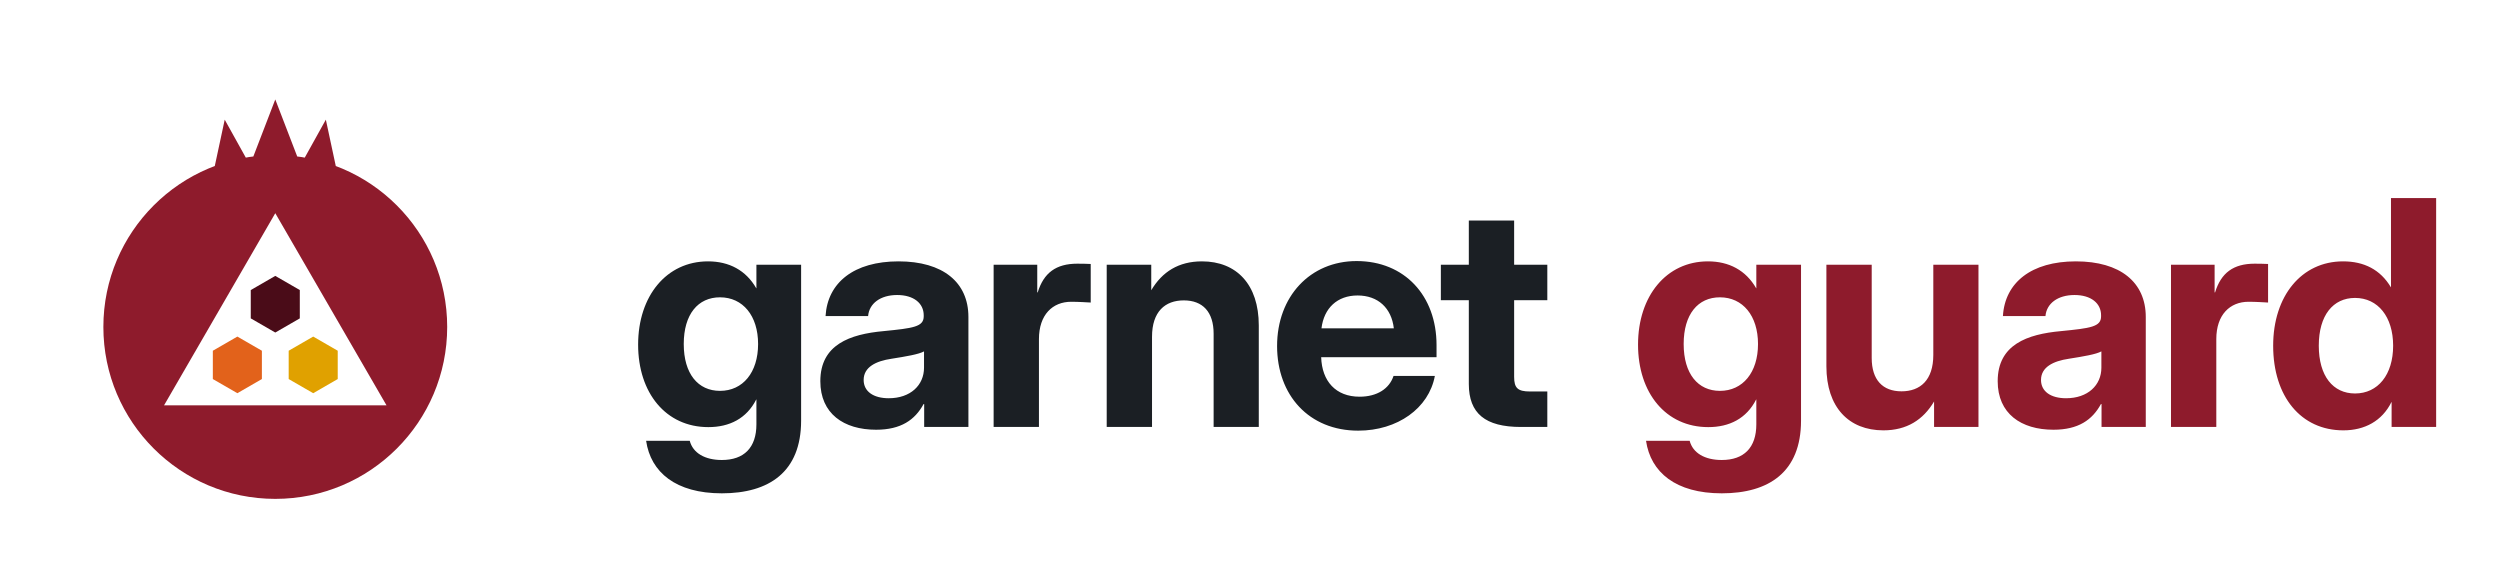
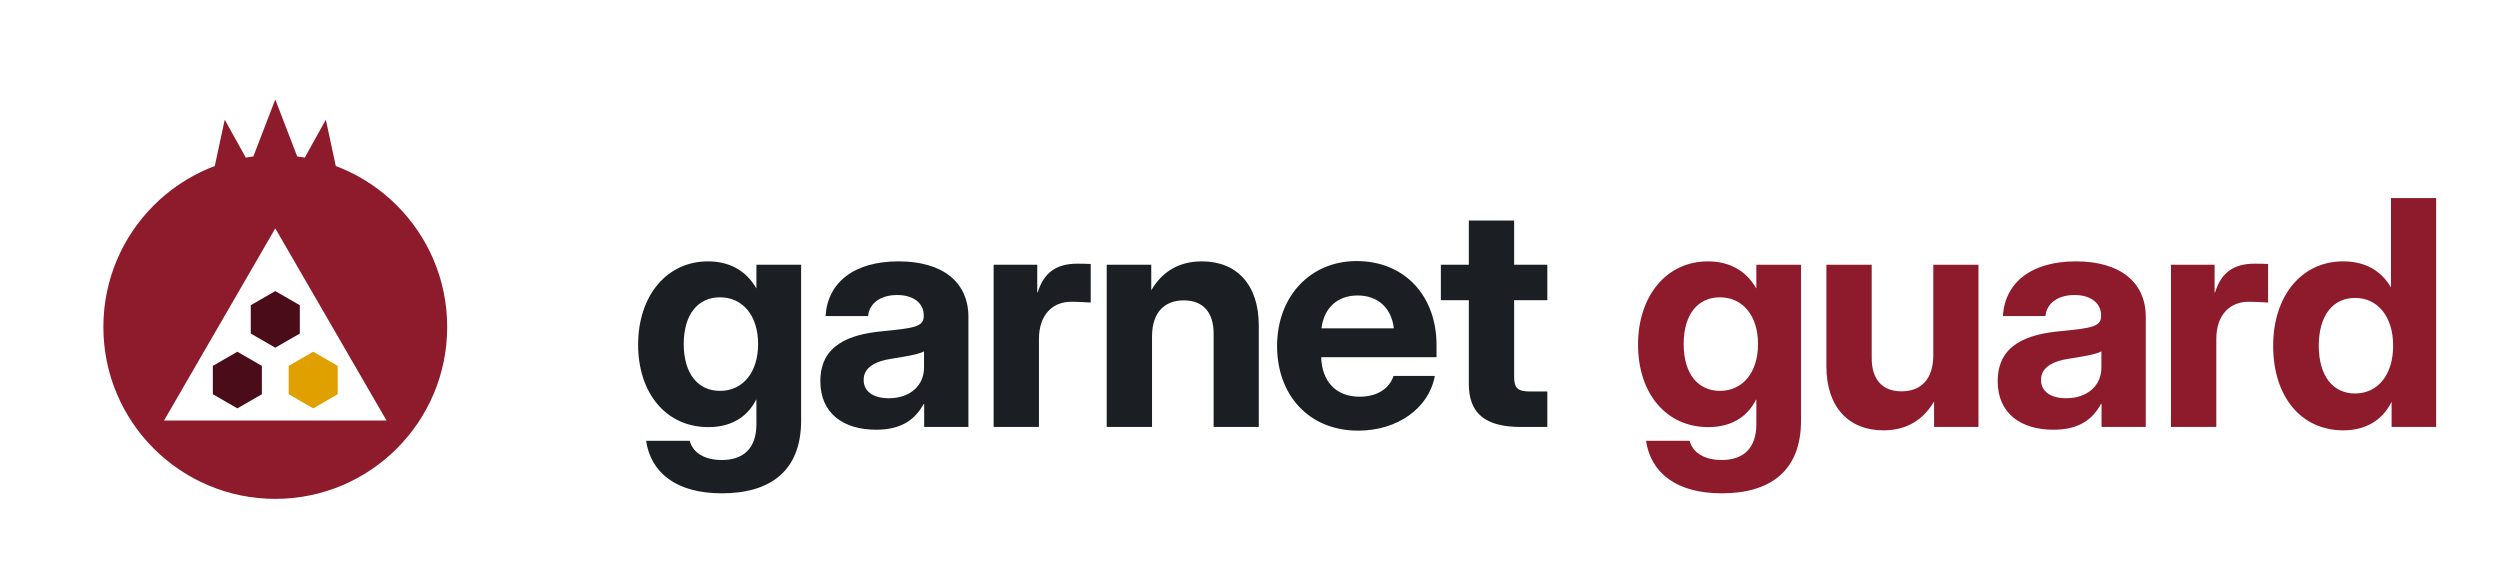
<svg xmlns="http://www.w3.org/2000/svg" viewBox="0 0 445 100" width="445" height="100" role="img" aria-label="Garnet Guard">
  <g transform="translate(4,6) scale(0.9)">
-     <path d="M84,58 A34,34 0 1 1 16,58 A34,34 0 1 1 84,58 Z M37,31 L40,17 L45,26 L50,13 L55,26 L60,17 L63,31 Z M28,73.5 L72,73.5 L50,35.5 Z" fill="#8E1B2C" fill-rule="nonzero" />
-     <polygon points="50.00,47.90 54.85,50.70 54.85,56.30 50.00,59.10 45.15,56.30 45.15,50.70" fill="#4A0C18" />
-     <polygon points="42.50,59.90 47.35,62.70 47.35,68.30 42.50,71.10 37.65,68.30 37.65,62.70" fill="#E2621B" />
-     <polygon points="57.50,59.90 62.35,62.70 62.35,68.30 57.50,71.10 52.65,68.30 52.65,62.70" fill="#E0A100" />
+     <path d="M84,58 A34,34 0 1 1 16,58 A34,34 0 1 1 84,58 Z M37,31 L40,17 L45,26 L50,13 L55,26 L60,17 L63,31 Z M28,76.5 L72,76.5 L50,38.5 Z" fill="#8E1B2C" fill-rule="nonzero" />
+     <polygon points="50.00,50.90 54.85,53.70 54.85,59.30 50.00,62.10 45.15,59.30 45.15,53.70" fill="#4A0C18" />
+     <polygon points="42.50,62.90 47.35,65.70 47.35,71.30 42.50,74.10 37.65,71.30 37.65,65.70" fill="#4A0C18" />
+     <polygon points="57.50,62.90 62.35,65.70 62.35,71.30 57.50,74.10 52.65,71.30 52.65,65.70" fill="#E0A100" />
  </g>
  <path d="M128.488 87.812C136.855 87.812 142.598 84.039 142.598 74.879V47.125H134.641V51.309H134.613C132.781 48.109 129.773 46.523 126.027 46.523C118.645 46.523 113.586 52.676 113.586 61.344C113.586 69.957 118.535 76.027 126.082 76.027C129.855 76.027 132.891 74.496 134.613 71.105H134.641V75.535C134.641 79.691 132.426 81.879 128.488 81.879C125.48 81.879 123.348 80.648 122.773 78.461H115.008C115.828 84.066 120.285 87.812 128.488 87.812ZM128.16 69.574C124.25 69.574 121.707 66.539 121.707 61.234C121.707 55.93 124.25 52.922 128.16 52.922C132.234 52.922 134.941 56.203 134.941 61.234C134.941 66.293 132.234 69.574 128.16 69.574ZM155.945 76.492C160.374 76.492 162.863 74.742 164.394 71.926H164.503V76.0H172.378V56.422C172.378 50.242 167.839 46.523 159.937 46.523C152.007 46.523 147.304 50.297 146.948 56.258H154.523C154.714 54.043 156.683 52.512 159.691 52.512C162.644 52.512 164.421 53.988 164.421 56.121V56.312C164.421 58.172 162.562 58.418 157.284 58.938C151.269 59.484 146.019 61.344 146.019 67.852C146.019 73.621 150.175 76.492 155.945 76.492ZM158.187 70.887C155.48 70.887 153.73 69.684 153.73 67.633C153.73 65.336 155.917 64.27 158.679 63.859C161.277 63.449 163.546 63.066 164.476 62.547V65.445C164.476 68.562 162.07 70.887 158.187 70.887ZM176.866 76.0H184.932V60.359C184.932 56.012 187.366 53.715 190.674 53.715C192.041 53.715 193.545 53.824 194.147 53.852V46.988C193.491 46.961 192.698 46.934 191.768 46.934C187.967 46.934 185.78 48.574 184.713 52.047H184.631V47.125H176.866ZM205.06 59.949C205.06 55.465 207.384 53.469 210.72 53.469C214.084 53.469 216.025 55.52 216.025 59.402V76.0H224.064V57.926C224.064 50.625 220.099 46.523 213.947 46.523C209.791 46.523 206.865 48.383 204.923 51.664V47.125H196.994V76.0H205.06ZM241.759 76.656C248.759 76.656 254.337 72.664 255.403 66.922H248.048C247.309 69.164 245.149 70.613 242.005 70.613C237.766 70.613 235.305 67.852 235.169 63.586H255.704V61.426C255.704 52.621 249.989 46.469 241.485 46.469C233.2 46.469 227.321 52.785 227.321 61.59C227.321 70.367 233.009 76.656 241.759 76.656ZM235.223 58.445C235.661 54.836 238.04 52.594 241.649 52.594C245.286 52.594 247.692 54.836 248.102 58.445ZM275.422 47.125H269.516V39.25H261.449V47.125H256.473V53.441H261.449V68.344C261.449 73.594 264.375 76.0 270.719 76.0H275.422V69.684H272.332C270.145 69.684 269.516 69.055 269.516 67.086V53.441H275.422Z" fill="#1B1F24" />
  <path d="M306.473 87.812C314.84 87.812 320.583 84.039 320.583 74.879V47.125H312.626V51.309H312.598C310.766 48.109 307.758 46.523 304.012 46.523C296.63 46.523 291.571 52.676 291.571 61.344C291.571 69.957 296.52 76.027 304.067 76.027C307.84 76.027 310.876 74.496 312.598 71.105H312.626V75.535C312.626 79.691 310.411 81.879 306.473 81.879C303.465 81.879 301.333 80.648 300.758 78.461H292.993C293.813 84.066 298.27 87.812 306.473 87.812ZM306.145 69.574C302.235 69.574 299.692 66.539 299.692 61.234C299.692 55.93 302.235 52.922 306.145 52.922C310.219 52.922 312.926 56.203 312.926 61.234C312.926 66.293 310.219 69.574 306.145 69.574ZM335.242 76.602C339.398 76.602 342.324 74.742 344.265 71.461V76.0H352.168V47.125H344.129V63.176C344.129 67.66 341.805 69.656 338.469 69.656C335.105 69.656 333.164 67.605 333.164 63.723V47.125H325.098V65.199C325.098 72.5 329.09 76.602 335.242 76.602ZM365.515 76.492C369.944 76.492 372.433 74.742 373.964 71.926H374.073V76.0H381.948V56.422C381.948 50.242 377.409 46.523 369.507 46.523C361.577 46.523 356.874 50.297 356.519 56.258H364.093C364.284 54.043 366.253 52.512 369.261 52.512C372.214 52.512 373.991 53.988 373.991 56.121V56.312C373.991 58.172 372.132 58.418 366.855 58.938C360.839 59.484 355.589 61.344 355.589 67.852C355.589 73.621 359.745 76.492 365.515 76.492ZM367.757 70.887C365.05 70.887 363.3 69.684 363.3 67.633C363.3 65.336 365.487 64.27 368.249 63.859C370.847 63.449 373.116 63.066 374.046 62.547V65.445C374.046 68.562 371.64 70.887 367.757 70.887ZM386.436 76.0H394.502V60.359C394.502 56.012 396.936 53.715 400.244 53.715C401.612 53.715 403.115 53.824 403.717 53.852V46.988C403.061 46.961 402.268 46.934 401.338 46.934C397.537 46.934 395.35 48.574 394.283 52.047H394.201V47.125H386.436ZM417.119 76.602C420.919 76.602 424.009 74.934 425.677 71.57H425.705V76.0H433.634V35.258H425.595V51.117H425.568C423.708 48.0 420.81 46.523 417.064 46.523C409.681 46.523 404.623 52.676 404.623 61.535C404.623 70.586 409.572 76.602 417.119 76.602ZM419.197 70.039C415.287 70.039 412.744 66.949 412.744 61.535C412.744 56.121 415.287 53.031 419.197 53.031C423.271 53.031 425.978 56.395 425.978 61.535C425.978 66.703 423.271 70.039 419.197 70.039Z" fill="#8E1B2C" />
</svg>
